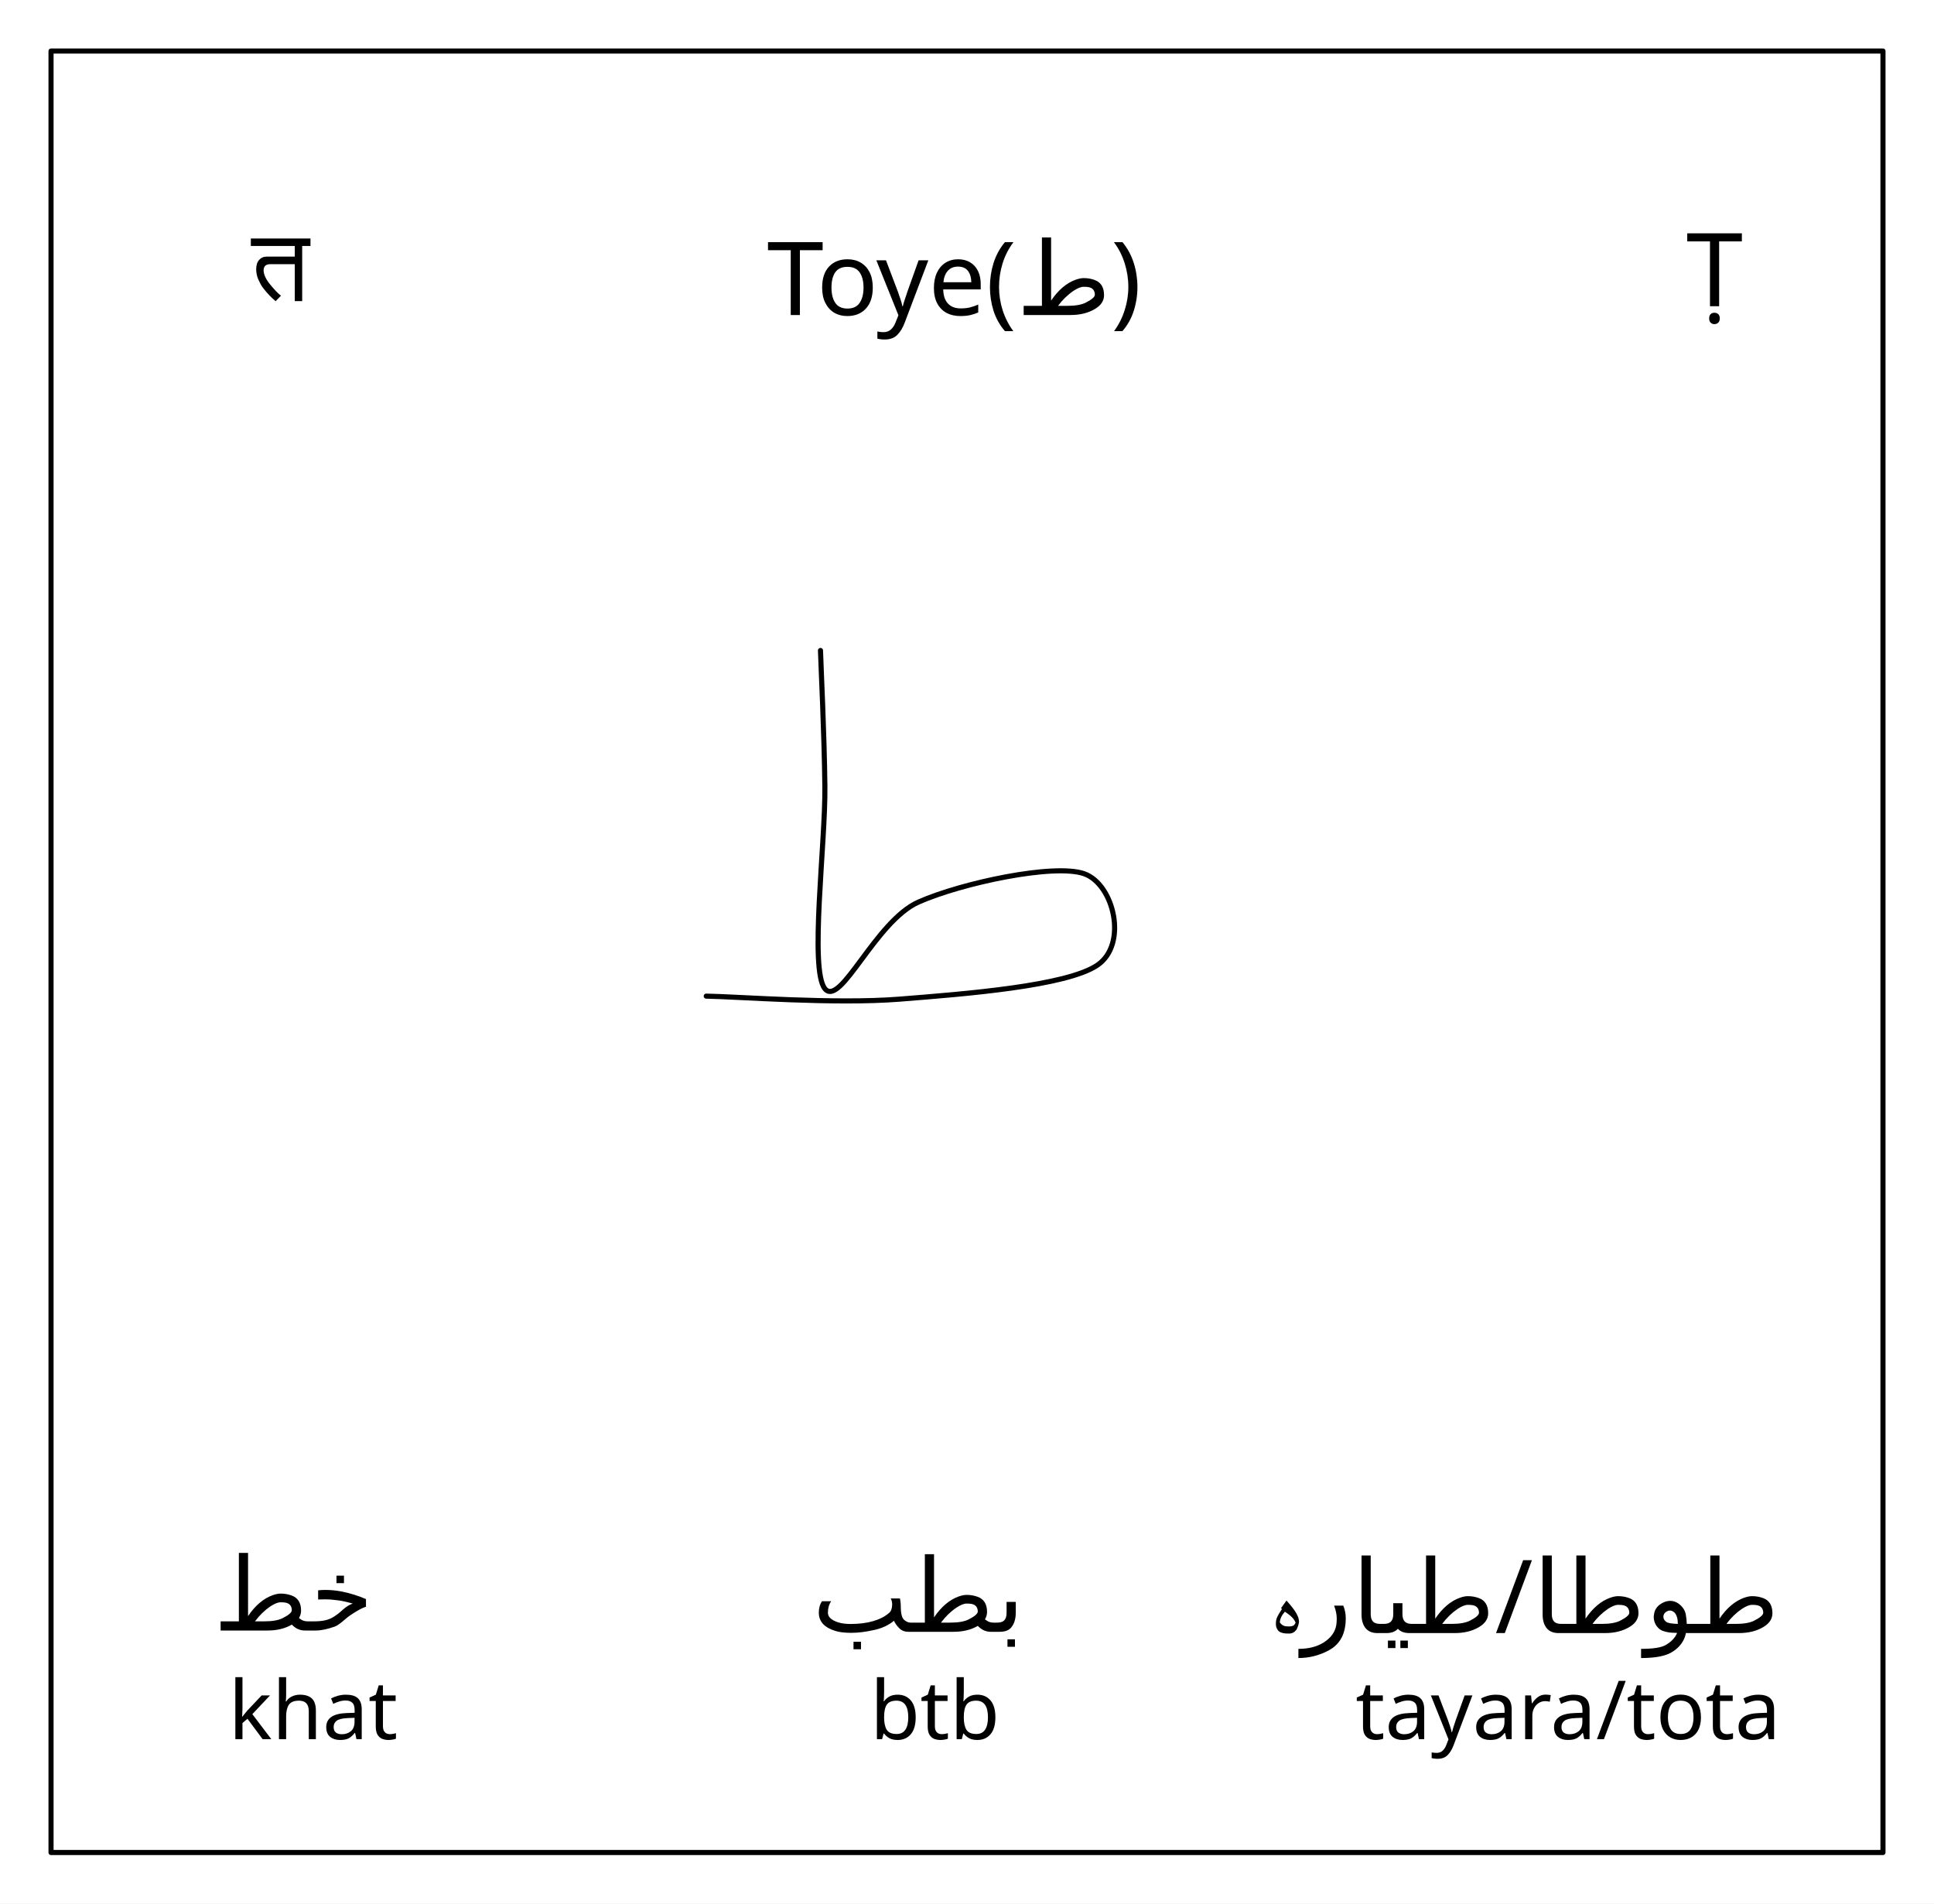
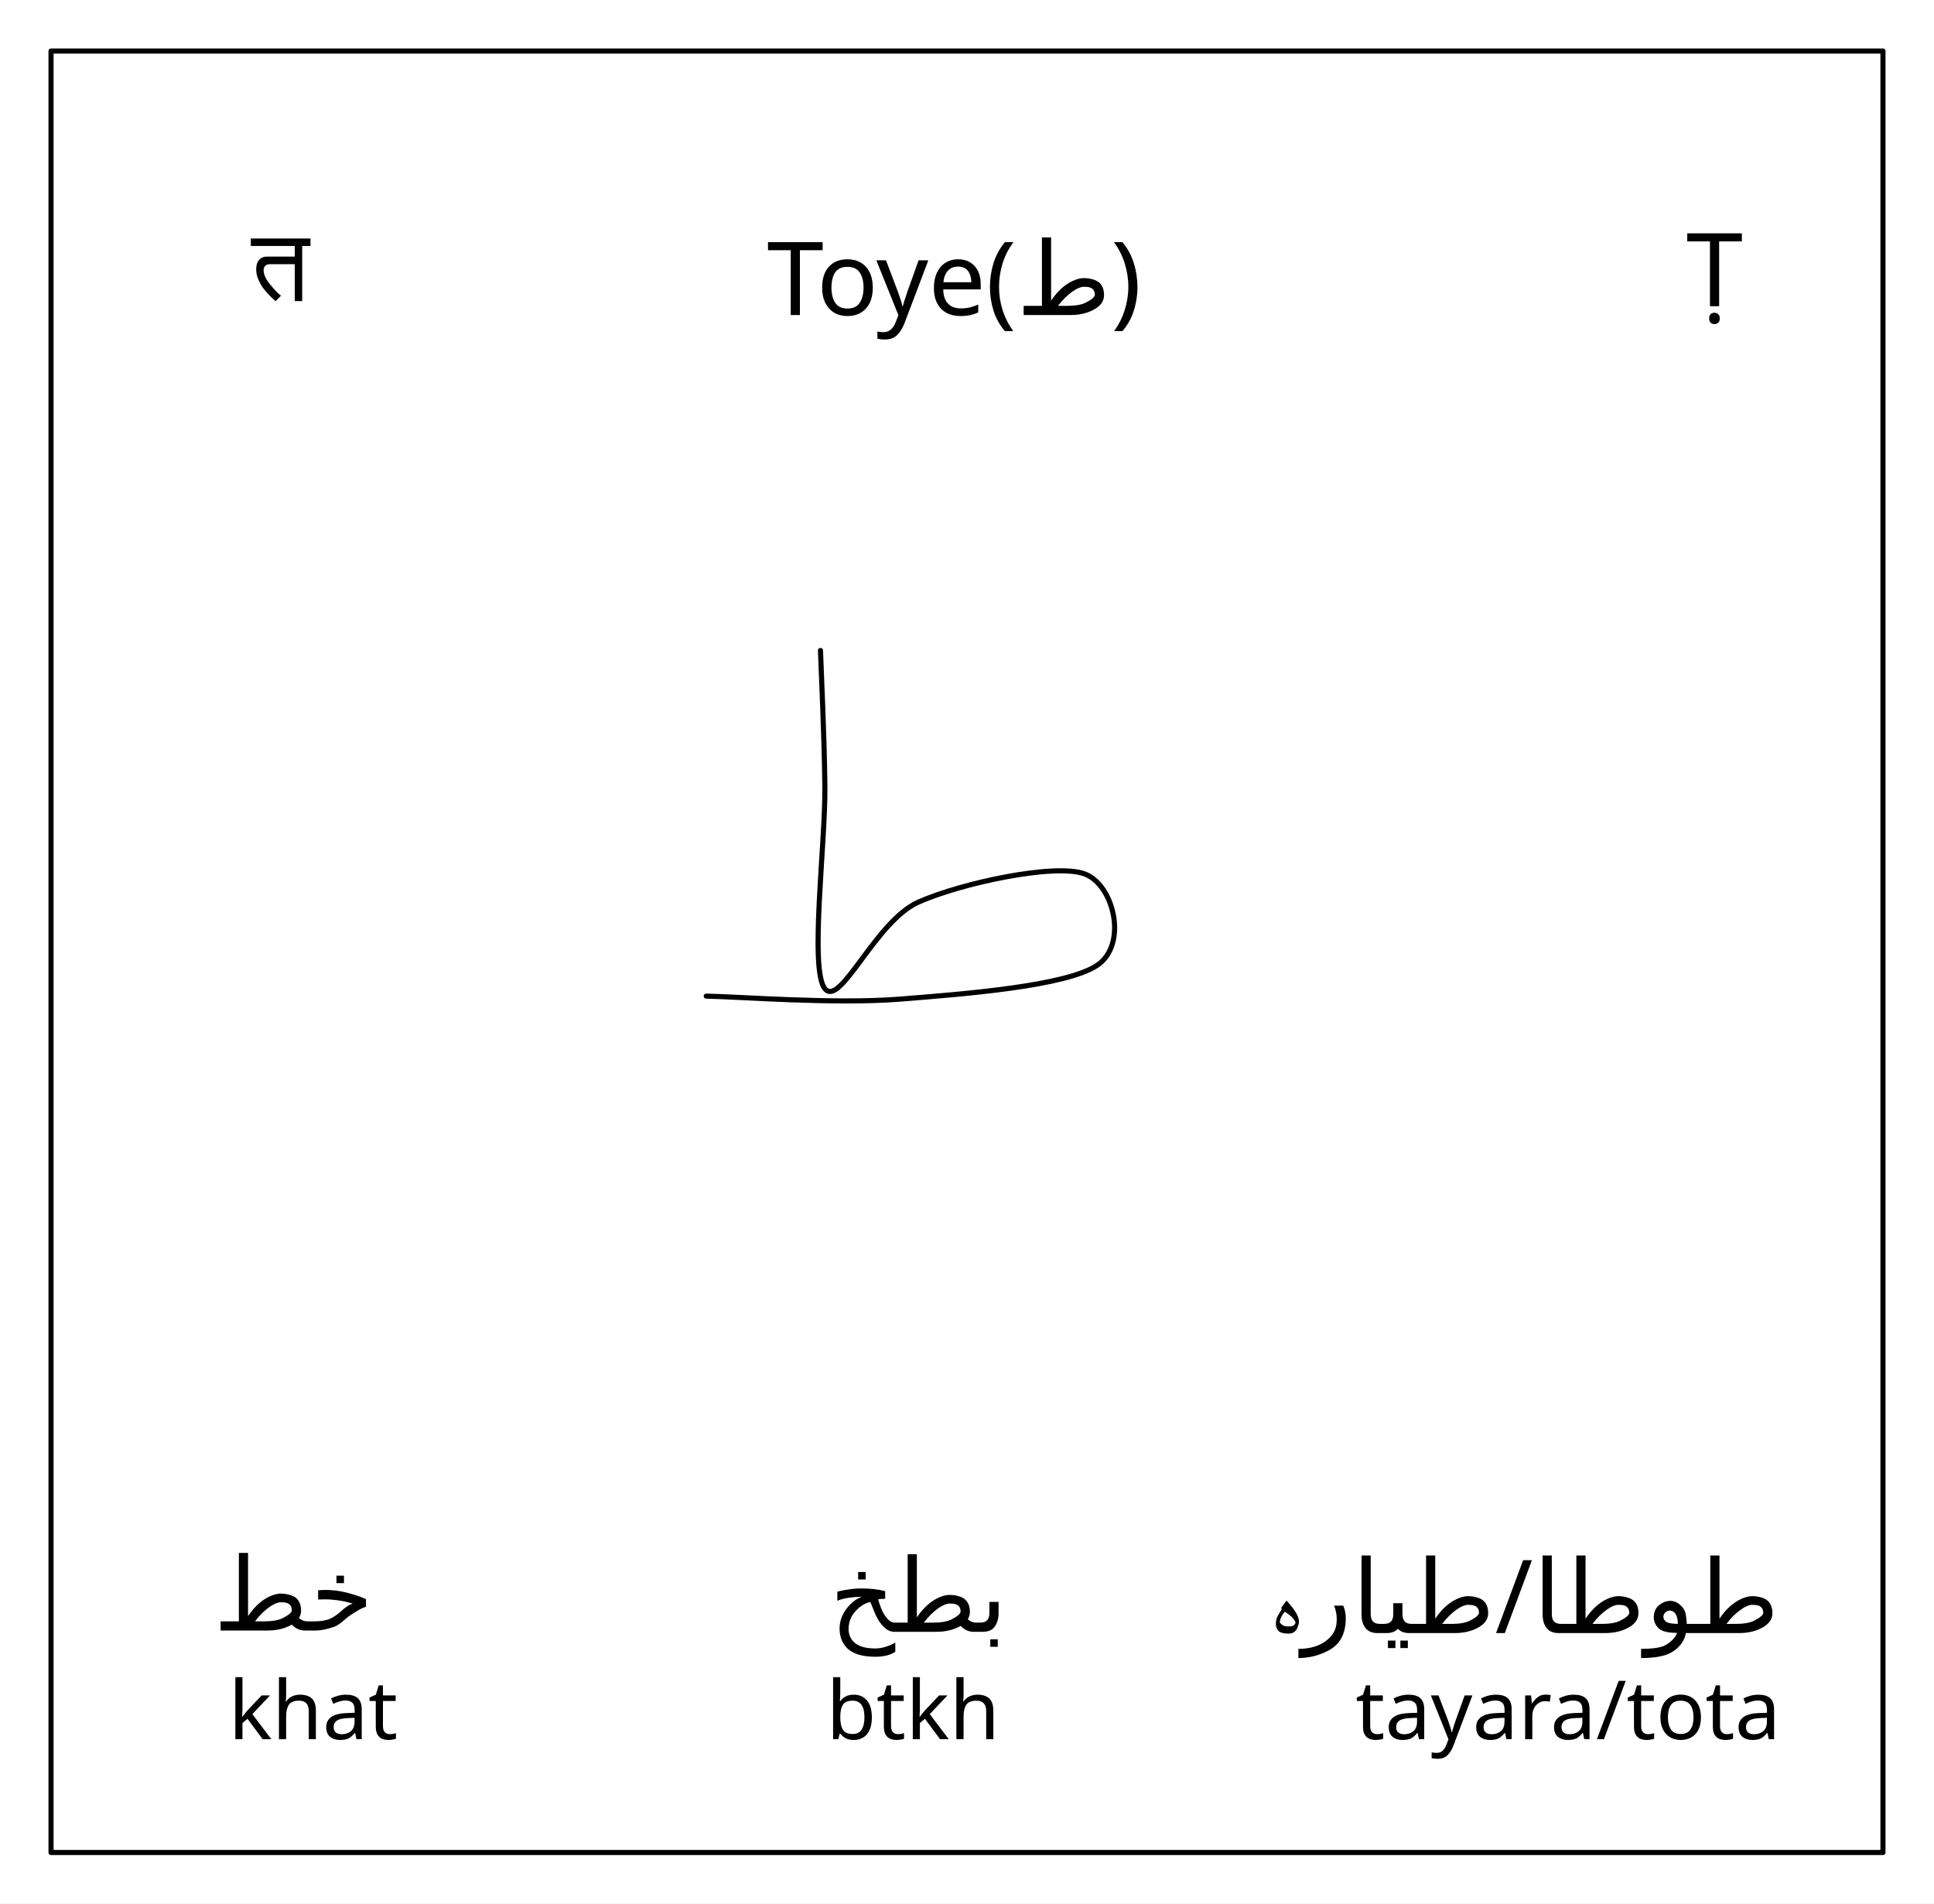
<svg xmlns="http://www.w3.org/2000/svg" version="1.1" viewBox="0 0 379 373" width="379" height="373">
  <defs>
    <style>
      @font-face {
        font-family: "Virgil";
-         src: url("../Virgil.woff2");;
+         src: url("https://excalidraw.com/Virgil.woff2");
      }
-       
+       @font-face {
+         font-family: "Cascadia";
+         src: url("https://excalidraw.com/Cascadia.woff2");
+       }
    </style>
  </defs>
  <rect x="0" y="0" width="379" height="373" fill="#ffffff" />
  <g stroke-linecap="round" transform="translate(10 10) rotate(0 179.5 176.5)">
    <path d="M0 0 C137.19 0, 274.38 0, 359 0 M0 0 C90.83 0, 181.66 0, 359 0 M359 0 C359 109.48, 359 218.96, 359 353 M359 0 C359 112.05, 359 224.11, 359 353 M359 353 C283.24 353, 207.47 353, 0 353 M359 353 C280.95 353, 202.9 353, 0 353 M0 353 C0 224.72, 0 96.45, 0 0 M0 353 C0 219.57, 0 86.13, 0 0" stroke="#000000" stroke-width="1" fill="none" />
  </g>
  <g transform="translate(48.5 39) rotate(0 6.5 13.5)">
    <text x="6.5" y="20" font-family="Virgil, Segoe UI Emoji" font-size="20px" fill="#000000" text-anchor="middle" style="white-space: pre;" direction="ltr">त</text>
  </g>
  <g transform="translate(329.5 42) rotate(0 6.5 12.5)">
    <text x="6.5" y="18" font-family="Virgil, Segoe UI Emoji" font-size="20px" fill="#000000" text-anchor="middle" style="white-space: pre;" direction="ltr">Ṭ</text>
  </g>
  <g transform="translate(244.5 301) rotate(0 54.5 13)">
    <text x="54.5" y="19" font-family="Virgil, Segoe UI Emoji" font-size="20px" fill="#000000" text-anchor="middle" style="white-space: pre;" direction="rtl">طوطا/طیارہ</text>
  </g>
-   <g transform="translate(158.5 300.75) rotate(0 21.5 13)">
-     <text x="21.5" y="19" font-family="Virgil, Segoe UI Emoji" font-size="20px" fill="#000000" text-anchor="middle" style="white-space: pre;" direction="rtl">بطب</text>
+   <g transform="translate(162 300.75) rotate(0 18 13)">
+     <text x="18" y="19" font-family="Virgil, Segoe UI Emoji" font-size="20px" fill="#000000" text-anchor="middle" style="white-space: pre;" direction="rtl">بطخ</text>
  </g>
  <g transform="translate(41.5 300.4982) rotate(0 16 13)">
    <text x="16" y="19" font-family="Virgil, Segoe UI Emoji" font-size="20px" fill="#000000" text-anchor="middle" style="white-space: pre;" direction="rtl">خط</text>
  </g>
  <g transform="translate(146 42.72728) rotate(0 41 13)">
    <text x="41" y="19" font-family="Virgil, Segoe UI Emoji" font-size="20px" fill="#000000" text-anchor="middle" style="white-space: pre;" direction="ltr">Toye(ط)</text>
  </g>
  <g transform="translate(246.9477 326.7908) rotate(0 51 10)">
    <text x="102" y="14" font-family="Virgil, Segoe UI Emoji" font-size="16px" fill="#000000" text-anchor="end" style="white-space: pre;" direction="ltr">tayara/tota</text>
  </g>
-   <g transform="translate(169.9477 326.7908) rotate(0 13 10)">
-     <text x="26" y="14" font-family="Virgil, Segoe UI Emoji" font-size="16px" fill="#000000" text-anchor="end" style="white-space: pre;" direction="ltr">btb</text>
+   <g transform="translate(161.9477 326.7908) rotate(0 17 10)">
+     <text x="34" y="14" font-family="Virgil, Segoe UI Emoji" font-size="16px" fill="#000000" text-anchor="end" style="white-space: pre;" direction="ltr">btkh</text>
  </g>
  <g transform="translate(41.94766 326.7908) rotate(0 18 10)">
    <text x="36" y="14" font-family="Virgil, Segoe UI Emoji" font-size="16px" fill="#000000" text-anchor="end" style="white-space: pre;" direction="ltr">khat</text>
  </g>
  <g stroke-linecap="round">
    <g transform="translate(160.7883 127.4613) rotate(0 17.6229 34.33525)">
      <path d="M0 0 C0.14 4.44, 0.72 15.58, 0.86 26.62 C1 37.67, -2.2 62.49, 0.86 66.27 C3.92 70.04, 10.75 53.04, 19.22 49.29 C27.69 45.54, 45.84 41.69, 51.68 43.75 C57.52 45.81, 60.29 57.57, 54.26 61.66 C48.23 65.76, 28.28 67.31, 15.5 68.32 C2.73 69.33, -16.08 67.83, -22.39 67.73 M0 0 C0.14 4.44, 0.72 15.58, 0.86 26.62 C1 37.67, -2.2 62.49, 0.86 66.27 C3.92 70.04, 10.75 53.04, 19.22 49.29 C27.69 45.54, 45.84 41.69, 51.68 43.75 C57.52 45.81, 60.29 57.57, 54.26 61.66 C48.23 65.76, 28.28 67.31, 15.5 68.32 C2.73 69.33, -16.08 67.83, -22.39 67.73" stroke="#000000" stroke-width="1" fill="none" />
    </g>
  </g>
</svg>
